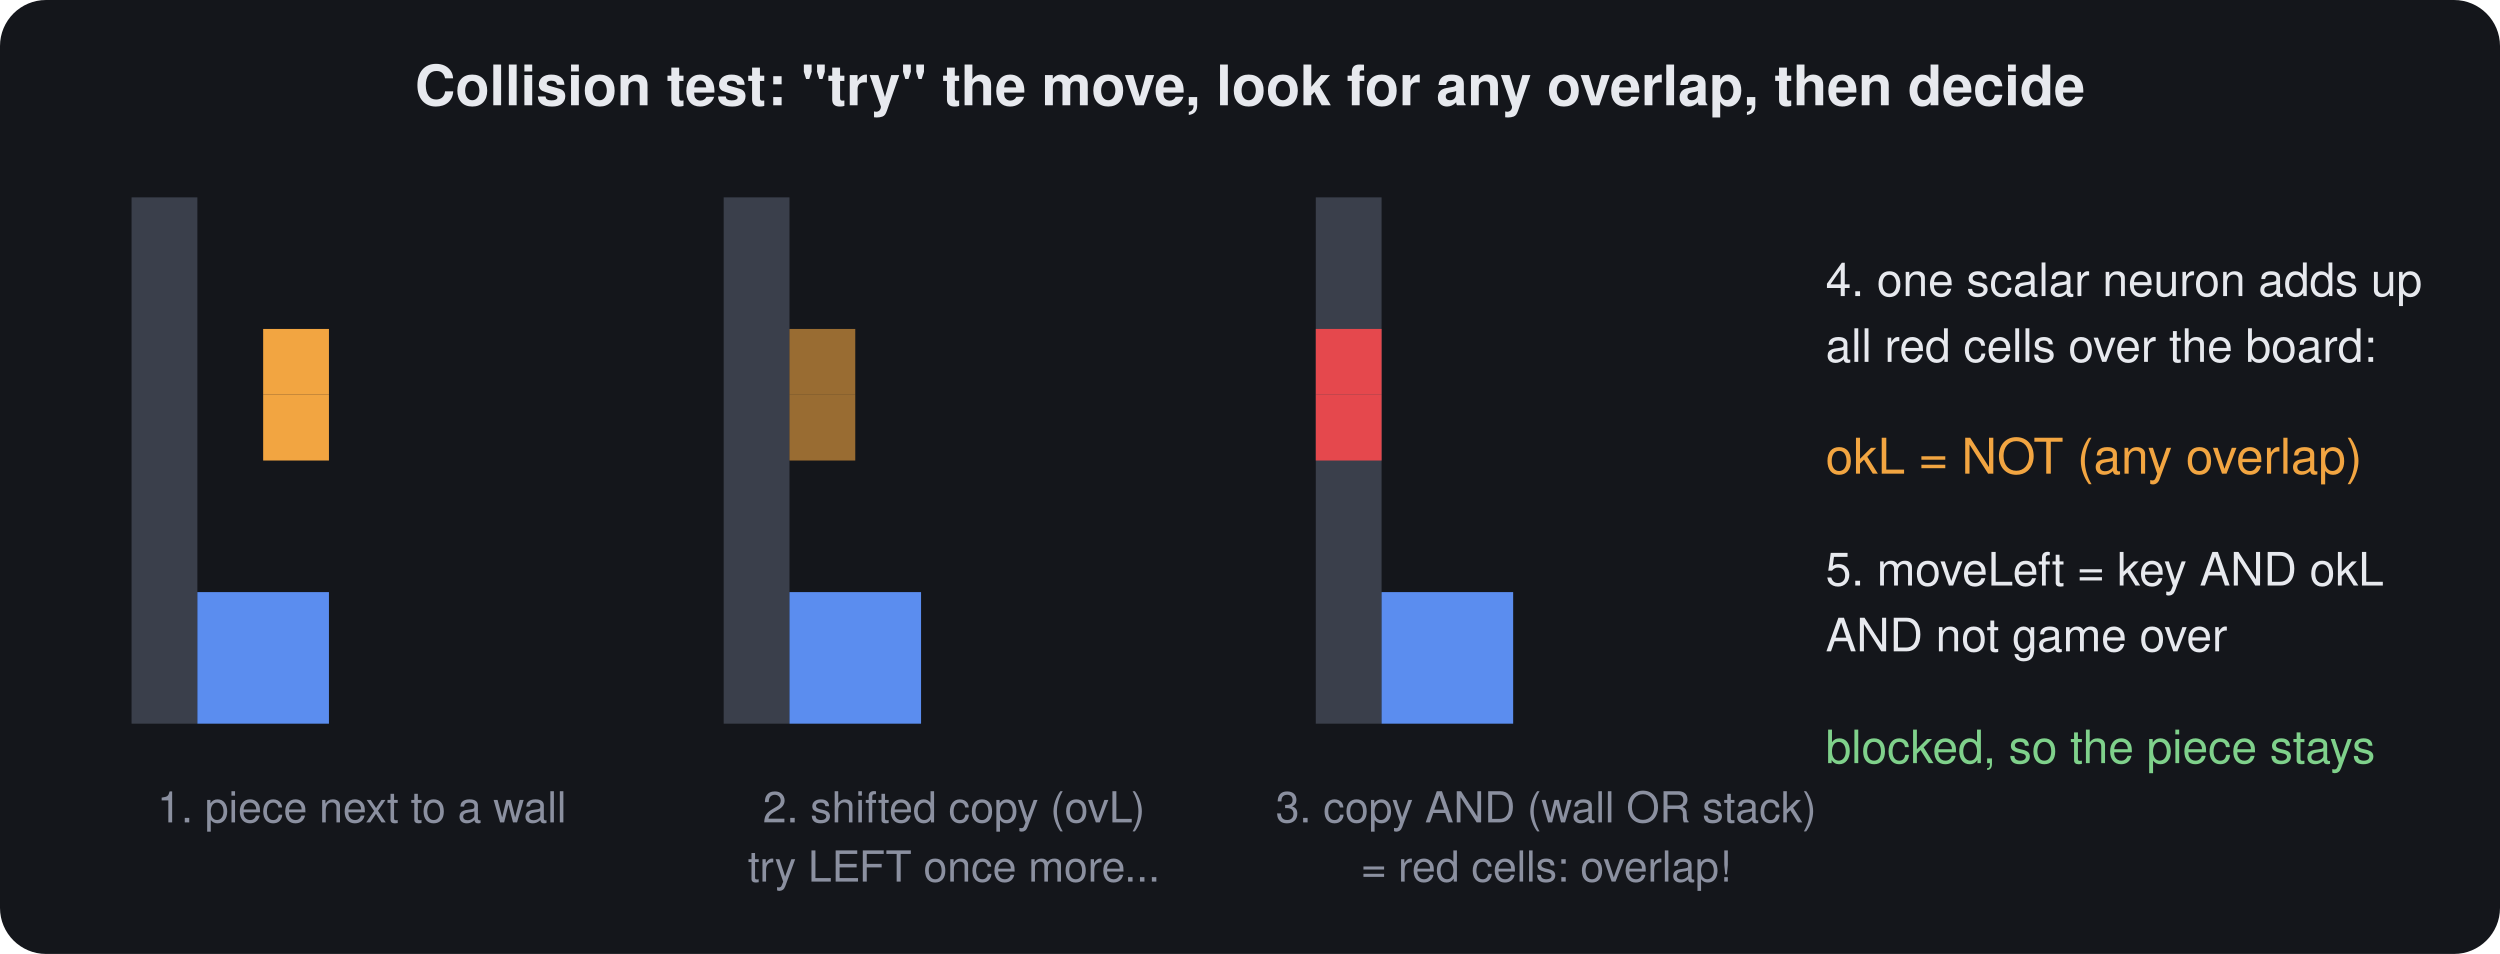
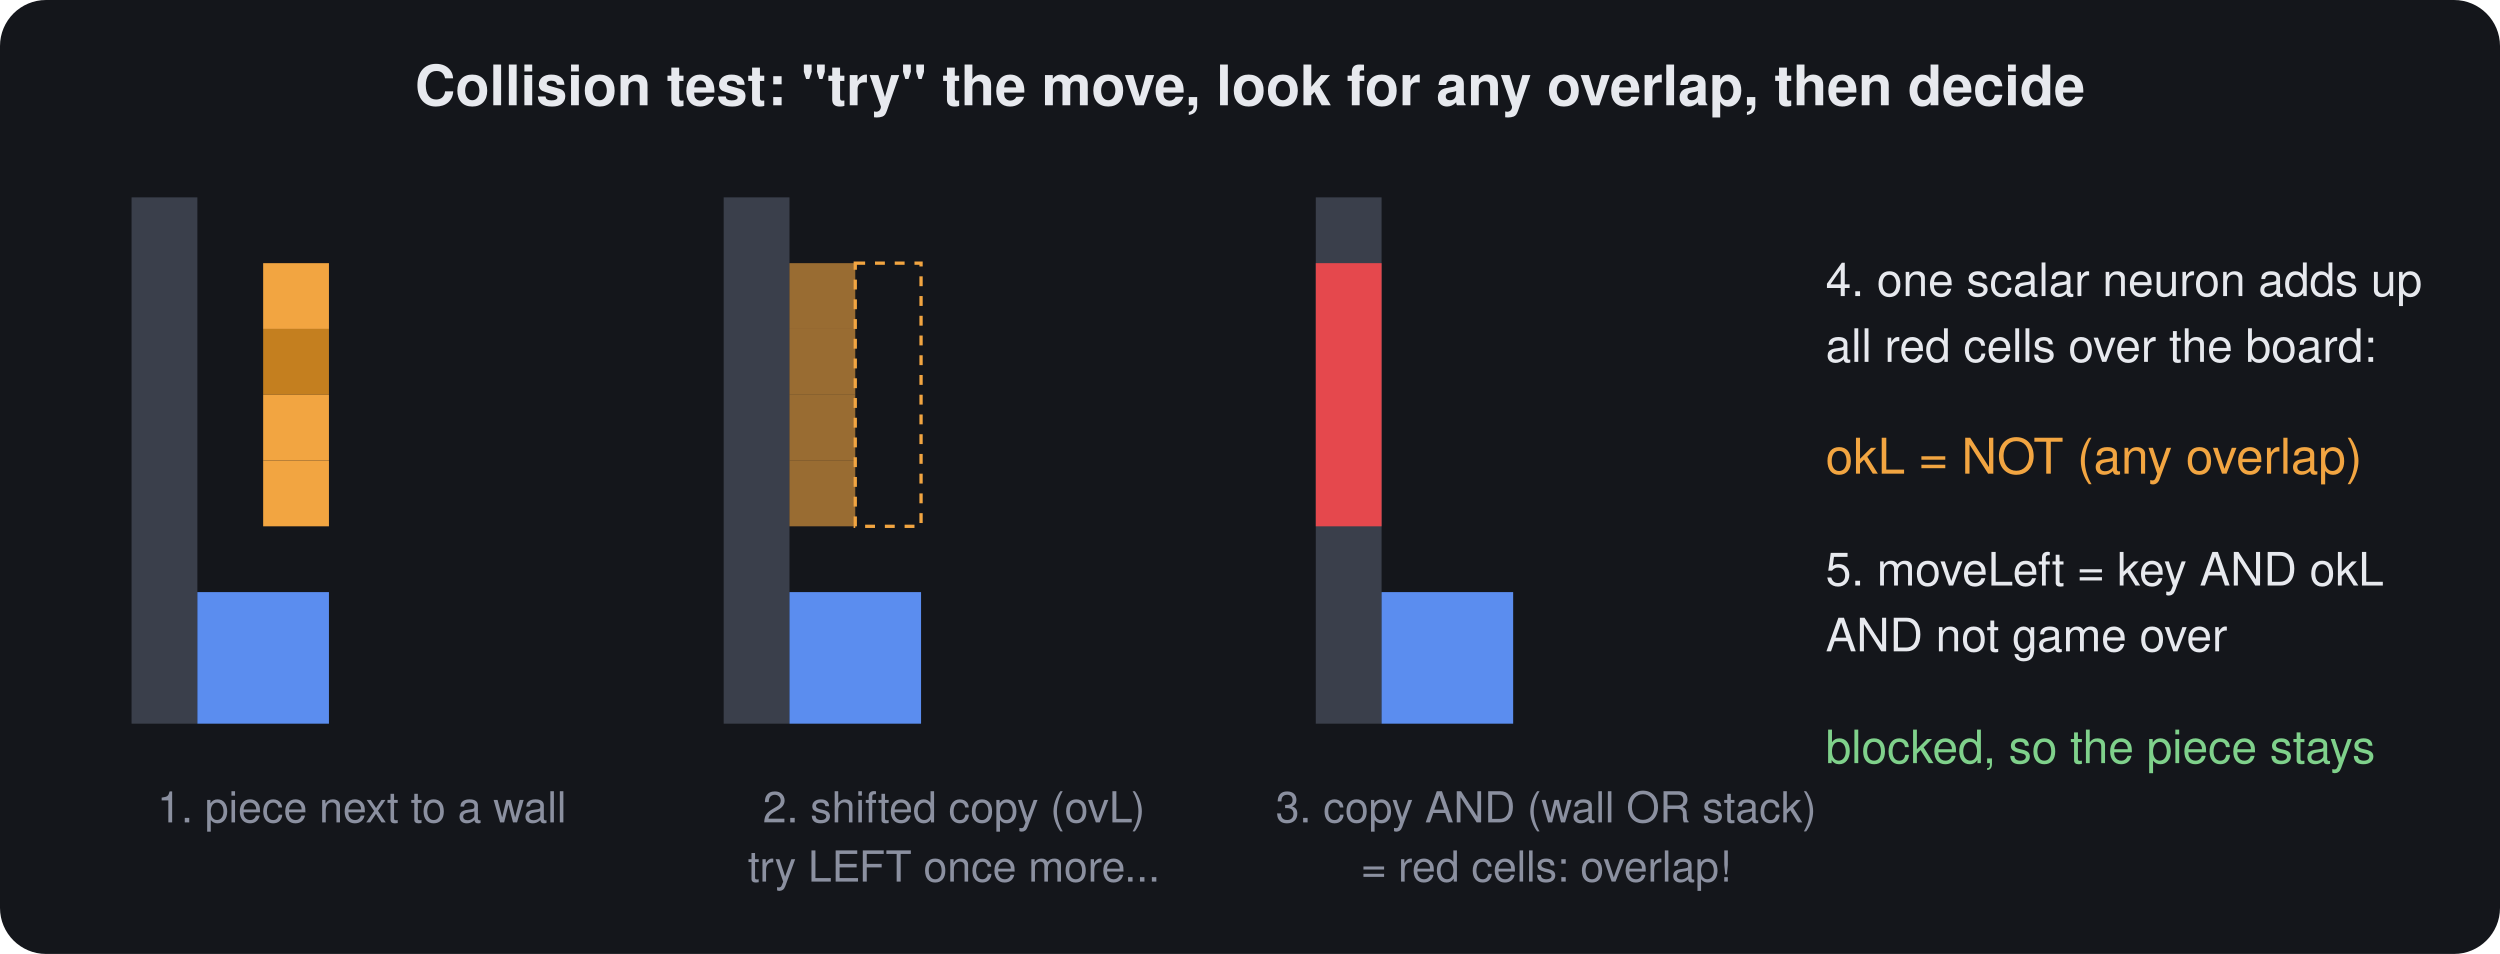
<svg xmlns="http://www.w3.org/2000/svg" viewBox="0 0 760 290" font-family="Helvetica, Arial, sans-serif">
  <rect width="760" height="290" rx="14" fill="#14161b" />
  <text x="380" y="32" fill="#e7e9ee" font-size="17" text-anchor="middle" font-weight="bold">Collision test: "try" the move, look for any overlap, then decide</text>
  <g font-size="13" fill="#8b90a0" text-anchor="middle">
    <g transform="translate(40,60)">
      <rect x="0" y="0" width="20" height="160" fill="#3a3f4b" />
-       <rect x="40" y="40" width="20" height="20" fill="#f2a541" />
+       <rect x="40" y="20" width="20" height="20" fill="#f2a541" />
+       <rect x="40" y="40" width="20" height="20" fill="#c47f1f" />
      <rect x="40" y="60" width="20" height="20" fill="#f2a541" />
+       <rect x="40" y="80" width="20" height="20" fill="#f2a541" />
      <rect x="20" y="120" width="40" height="40" fill="#5b8def" />
      <text x="70" y="190">1. piece next to a wall</text>
    </g>
    <g transform="translate(220,60)">
      <rect x="0" y="0" width="20" height="160" fill="#3a3f4b" />
+       <rect x="20" y="20" width="20" height="20" fill="#f2a541" opacity=".6" />
      <rect x="20" y="40" width="20" height="20" fill="#f2a541" opacity=".6" />
      <rect x="20" y="60" width="20" height="20" fill="#f2a541" opacity=".6" />
+       <rect x="20" y="80" width="20" height="20" fill="#f2a541" opacity=".6" />
+       <rect x="40" y="20" width="20" height="80" fill="none" stroke="#f2a541" stroke-dasharray="3 3" />
      <rect x="20" y="120" width="40" height="40" fill="#5b8def" />
      <text x="70" y="190">2. shifted copy (ovL)</text>
      <text x="70" y="208">try LEFT once more...</text>
    </g>
    <g transform="translate(400,60)">
      <rect x="0" y="0" width="20" height="160" fill="#3a3f4b" />
-       <rect x="0" y="40" width="20" height="20" fill="#e5484d">
-         <animate attributeName="opacity" values="1;.3;1" dur="1s" repeatCount="indefinite" />
-       </rect>
-       <rect x="0" y="60" width="20" height="20" fill="#e5484d">
+       <rect x="0" y="20" width="20" height="80" fill="#e5484d">
        <animate attributeName="opacity" values="1;.3;1" dur="1s" repeatCount="indefinite" />
      </rect>
      <rect x="20" y="120" width="40" height="40" fill="#5b8def" />
      <text x="70" y="190">3. copy AND (wall OR stack)</text>
      <text x="70" y="208">= red cells: overlap!</text>
    </g>
    <g transform="translate(555,70)" text-anchor="start" font-size="14">
      <text x="0" y="20" fill="#e7e9ee">4. one scalar neuron adds up</text>
      <text x="0" y="40" fill="#e7e9ee">all red cells over the board:</text>
      <text x="0" y="74" fill="#f2a541" font-size="15">okL = NOT (any overlap)</text>
      <text x="0" y="108" fill="#e7e9ee">5. moveLeft = key AND okL</text>
      <text x="0" y="128" fill="#e7e9ee">AND not game over</text>
      <text x="0" y="162" fill="#7fd18b">blocked, so the piece stays</text>
    </g>
  </g>
</svg>
